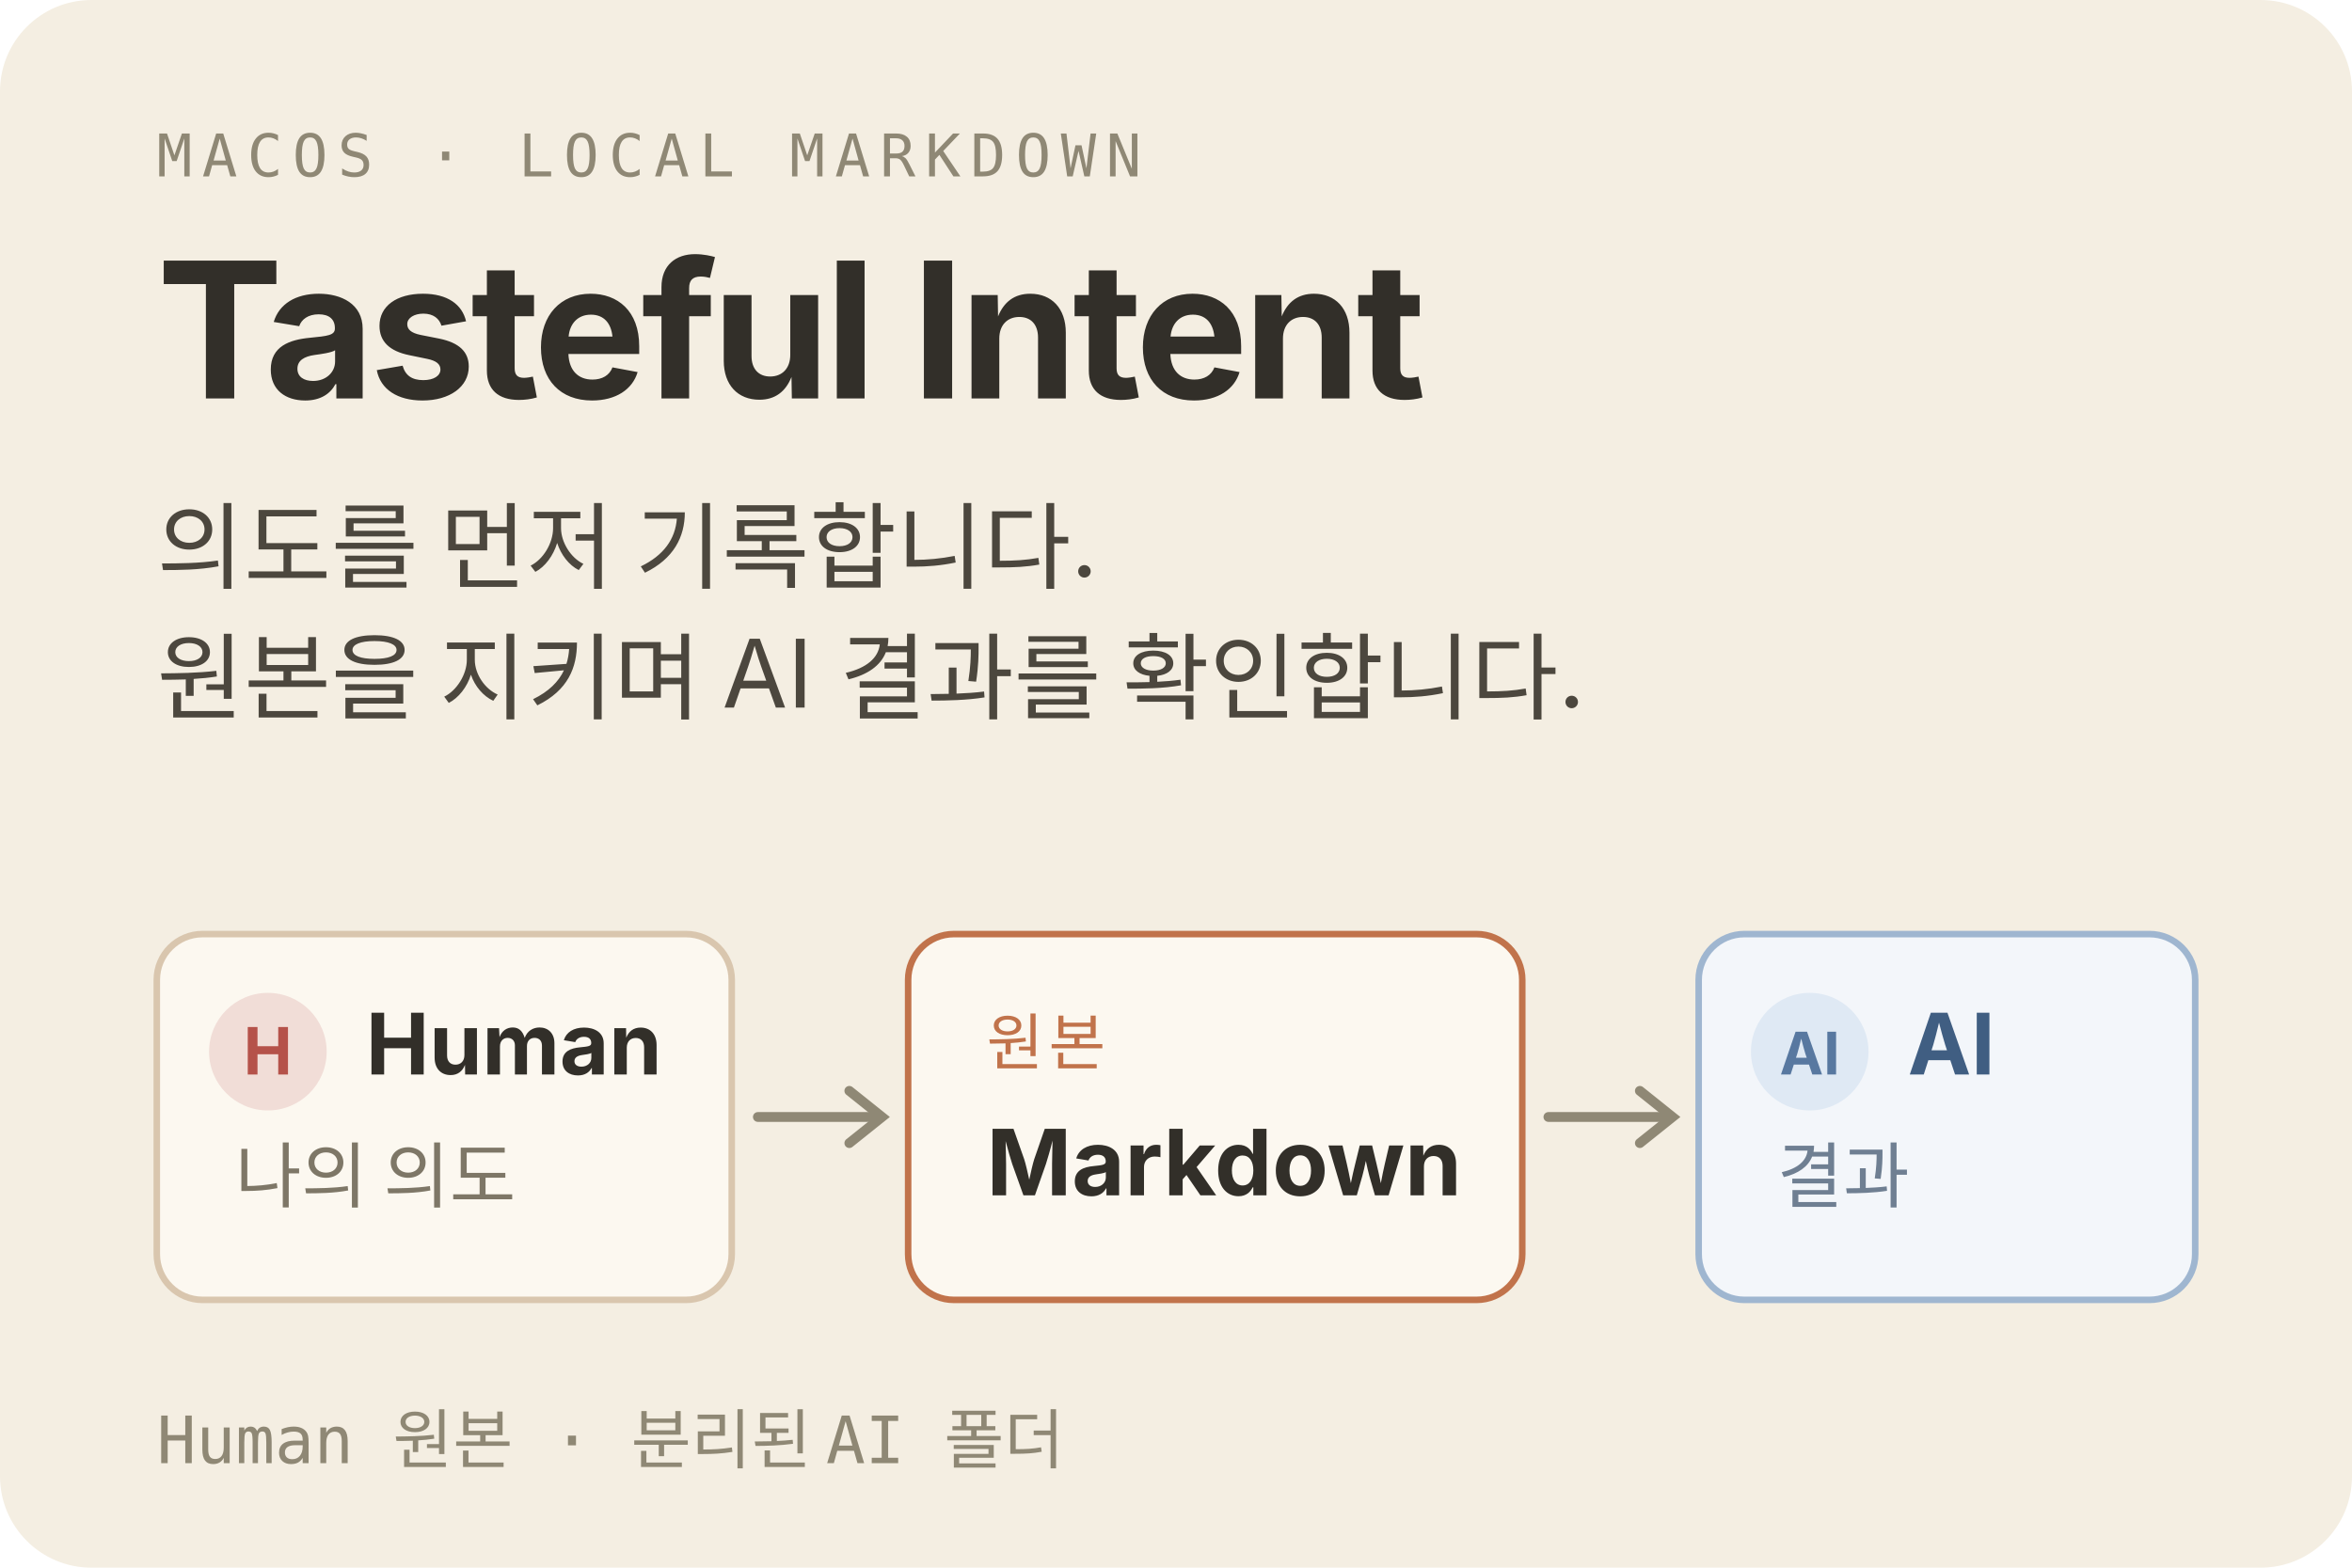
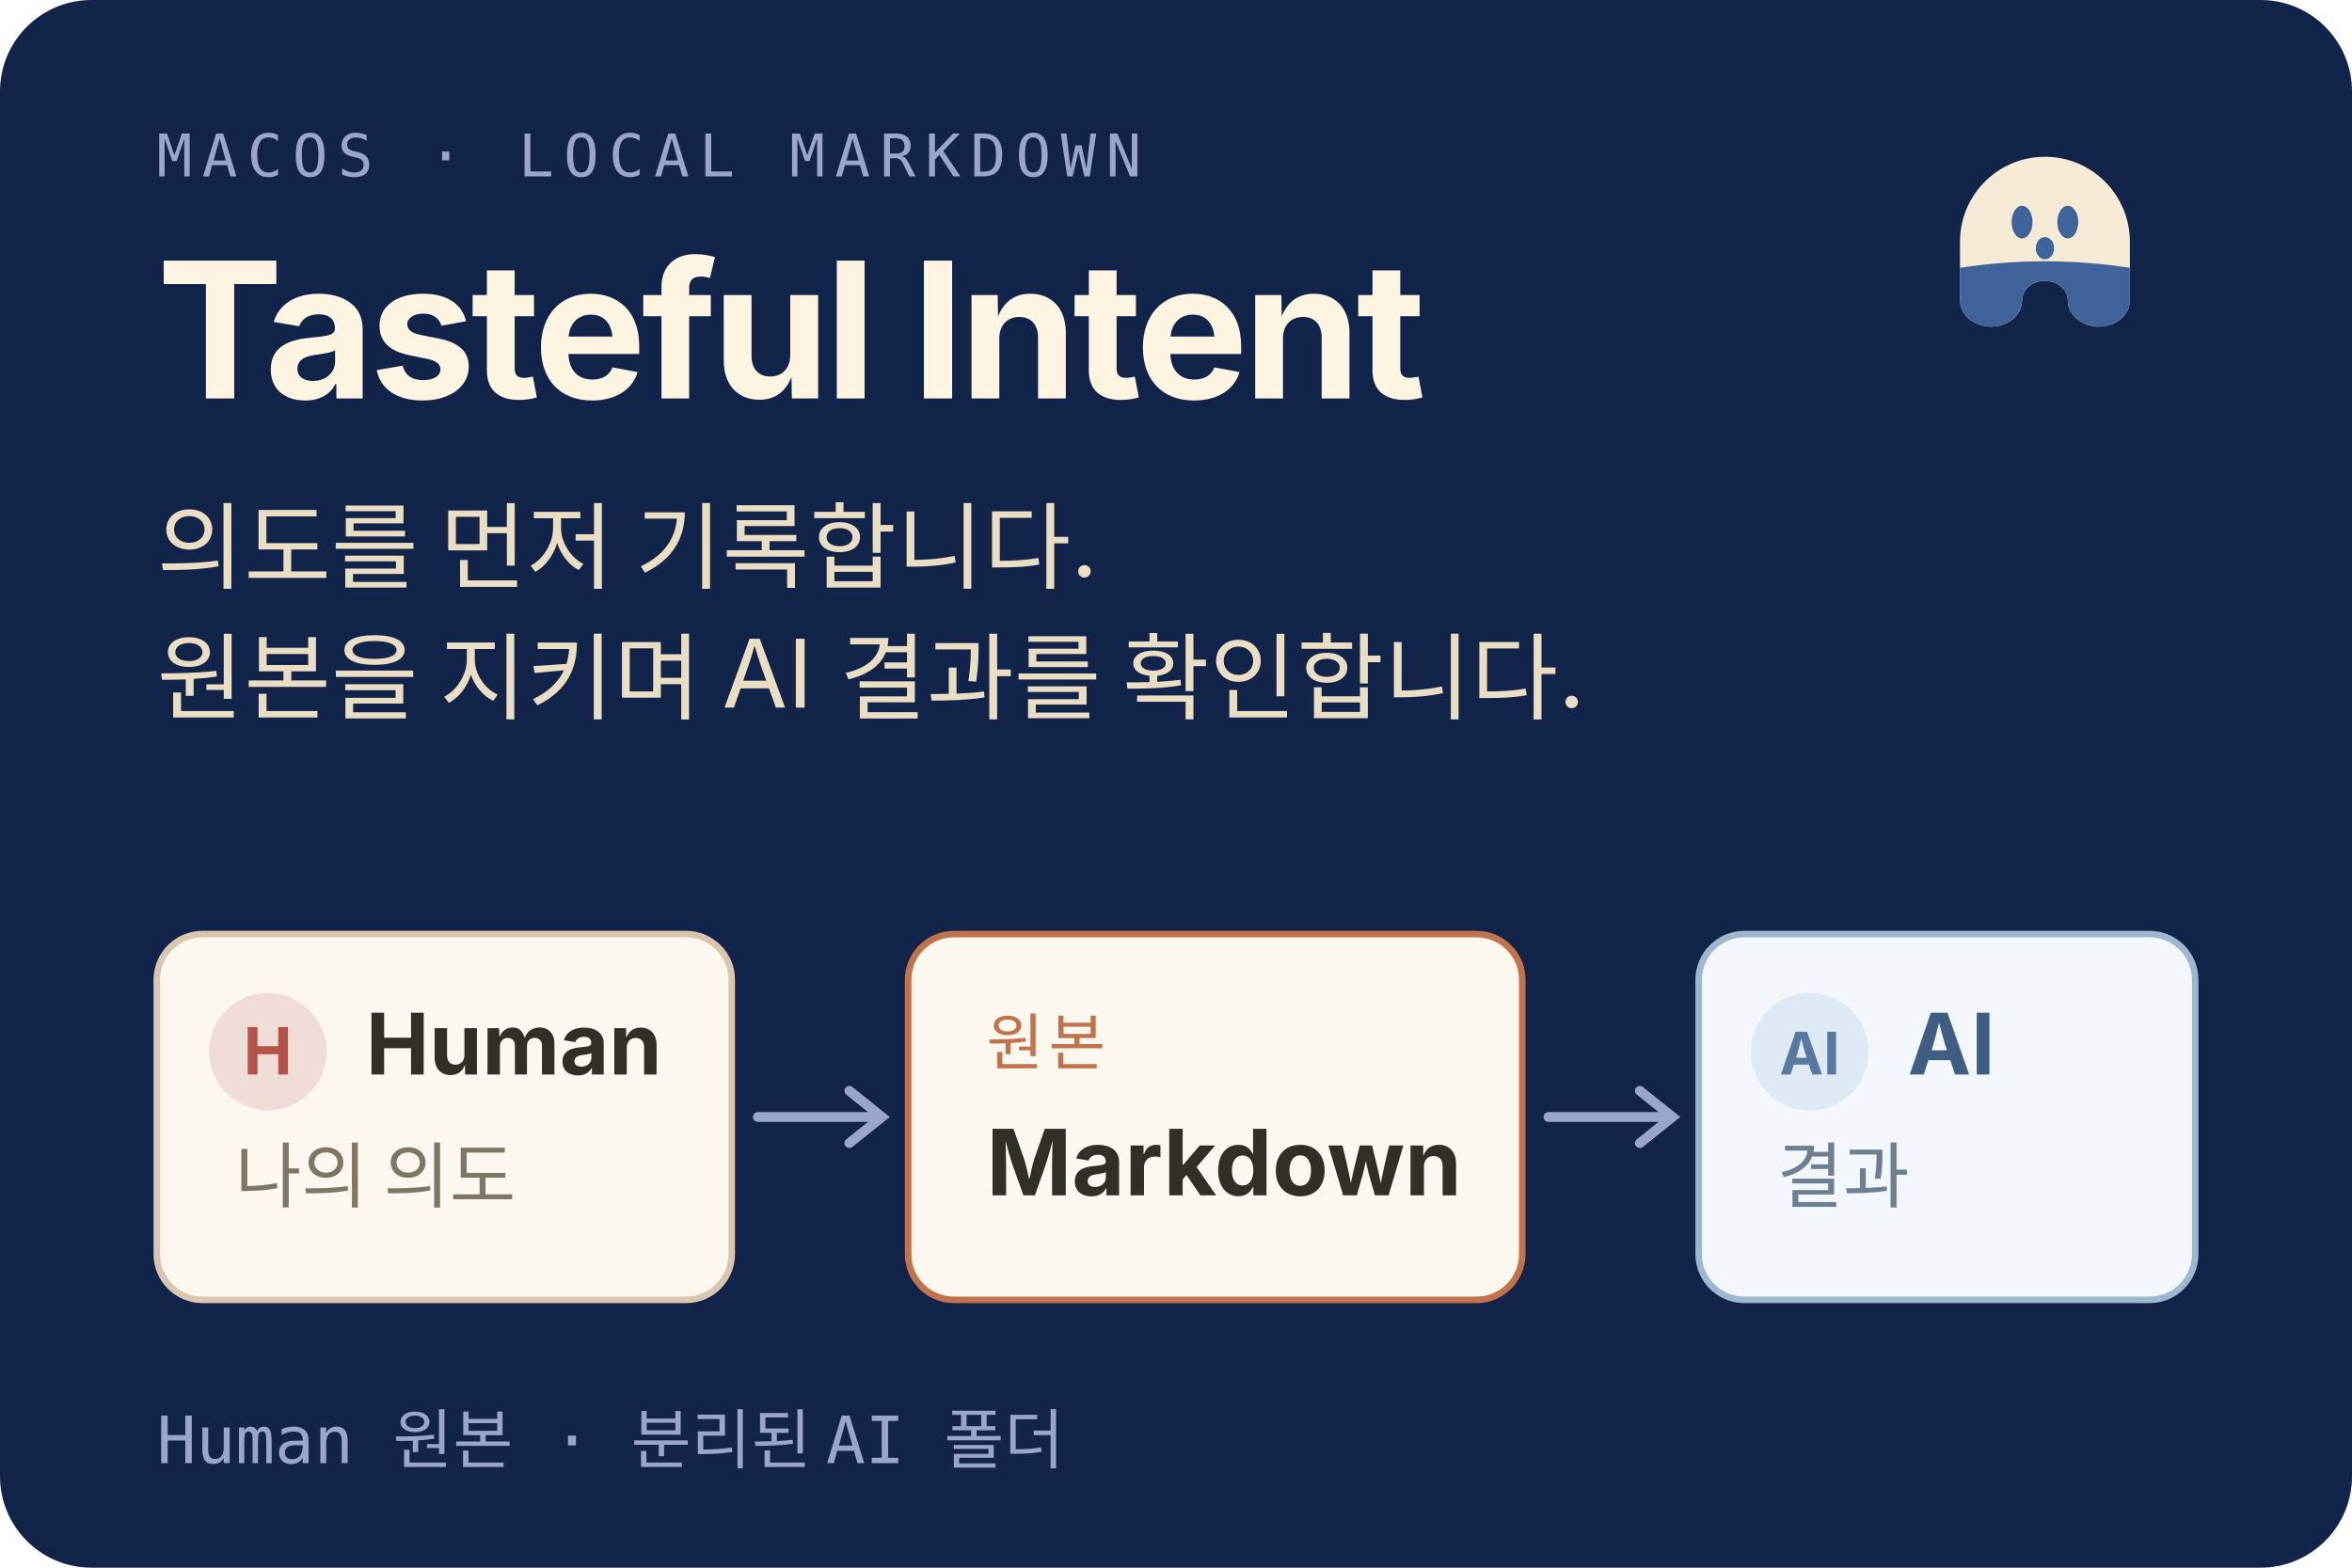
<svg xmlns="http://www.w3.org/2000/svg" width="720" height="480" viewBox="0 0 720 480" role="img" aria-labelledby="title desc">
-   <rect width="720" height="480" rx="28" fill="#F4EEE2" />
+   <rect width="720" height="480" rx="28" fill="#13244B" />
  <g font-family="-apple-system, BlinkMacSystemFont, 'Segoe UI', 'Apple SD Gothic Neo', 'Noto Sans KR', sans-serif">
-     <text x="48" y="54" font-family="ui-monospace, SFMono-Regular, Menlo, monospace" font-size="18" letter-spacing="3" fill="#8F8875">MACOS · LOCAL MARKDOWN</text>
-     <text x="48" y="122" font-size="58" font-weight="700" letter-spacing="-1.5" fill="#322F29">Tasteful Intent</text>
-     <text x="48" y="178" font-size="29" fill="#4C473E">의도를 먼저 기록합니다.</text>
-     <text x="48" y="218" font-size="29" fill="#4C473E">원본을 지키며 AI 결과를 확인합니다.</text>
+     <text x="48" y="54" font-family="ui-monospace, SFMono-Regular, Menlo, monospace" font-size="18" letter-spacing="3" fill="#9AA5CE">MACOS · LOCAL MARKDOWN</text>
+     <text x="48" y="122" font-size="58" font-weight="700" letter-spacing="-1.5" fill="#FDF4E2">Tasteful Intent</text>
+     <text x="48" y="178" font-size="29" fill="#E9DDC4">의도를 먼저 기록합니다.</text>
+     <text x="48" y="218" font-size="29" fill="#E9DDC4">원본을 지키며 AI 결과를 확인합니다.</text>
    <g transform="translate(48 286)">
      <rect width="176" height="112" rx="14" fill="#FCF8F0" stroke="#D9C6AE" stroke-width="2" />
      <circle cx="34" cy="36" r="18" fill="#F1DDD7" />
      <text x="34" y="43" text-anchor="middle" font-size="20" font-weight="700" fill="#B5524A">H</text>
      <text x="64" y="43" font-size="26" font-weight="700" fill="#322F29">Human</text>
      <text x="24" y="82" font-size="22" fill="#7E7767">나의 의도</text>
    </g>
-     <g stroke="#8F8875" stroke-width="3" fill="none" stroke-linecap="round">
+     <g stroke="#9AA5CE" stroke-width="3" fill="none" stroke-linecap="round">
      <line x1="232" y1="342" x2="268" y2="342" />
      <path d="M260 334 L270 342 L260 350" />
    </g>
    <g transform="translate(278 286)">
      <rect width="188" height="112" rx="14" fill="#FCF8F0" stroke="#C1734B" stroke-width="2" />
      <text x="24" y="40" font-family="ui-monospace, SFMono-Regular, Menlo, monospace" font-size="19" letter-spacing="1.5" fill="#C1734B">원본</text>
      <text x="24" y="80" font-size="28" font-weight="700" fill="#322F29">Markdown</text>
    </g>
-     <g stroke="#8F8875" stroke-width="3" fill="none" stroke-linecap="round">
+     <g stroke="#9AA5CE" stroke-width="3" fill="none" stroke-linecap="round">
      <line x1="474" y1="342" x2="510" y2="342" />
      <path d="M502 334 L512 342 L502 350" />
    </g>
    <g transform="translate(520 286)">
      <rect width="152" height="112" rx="14" fill="#F3F6FA" stroke="#9FB6D0" stroke-width="2" />
      <circle cx="34" cy="36" r="18" fill="#DFE9F4" />
      <text x="34" y="43" text-anchor="middle" font-size="18" font-weight="700" fill="#5878A0">AI</text>
      <text x="64" y="43" font-size="26" font-weight="700" fill="#405E82">AI</text>
      <text x="24" y="82" font-size="22" fill="#6F7F92">결과</text>
    </g>
-     <text x="48" y="448" font-family="ui-monospace, SFMono-Regular, Menlo, monospace" font-size="20" fill="#8F8875">Human 원본 · 분리된 AI 폴더</text>
+     <text x="48" y="448" font-family="ui-monospace, SFMono-Regular, Menlo, monospace" font-size="20" fill="#9AA5CE">Human 원본 · 분리된 AI 폴더</text>
+   </g>
+   <g transform="translate(600 48)">
+     <path d="M0 26 A26 26 0 0 1 52 26 L52 44 A9.5 8 0 0 1 33 44 A7 6 0 0 0 19 44 A9.5 8 0 0 1 0 44 Z" fill="#F4EAD5" />
+     <path d="M0 34 Q26 30 52 34 L52 44 A9.5 8 0 0 1 33 44 A7 6 0 0 0 19 44 A9.5 8 0 0 1 0 44 Z" fill="#40649A" />
+     <ellipse cx="19" cy="20" rx="3.2" ry="5" fill="#40649A" />
+     <ellipse cx="33" cy="20" rx="3.2" ry="5" fill="#40649A" />
+     <ellipse cx="26" cy="28" rx="2.8" ry="3.4" fill="#40649A" />
  </g>
</svg>
